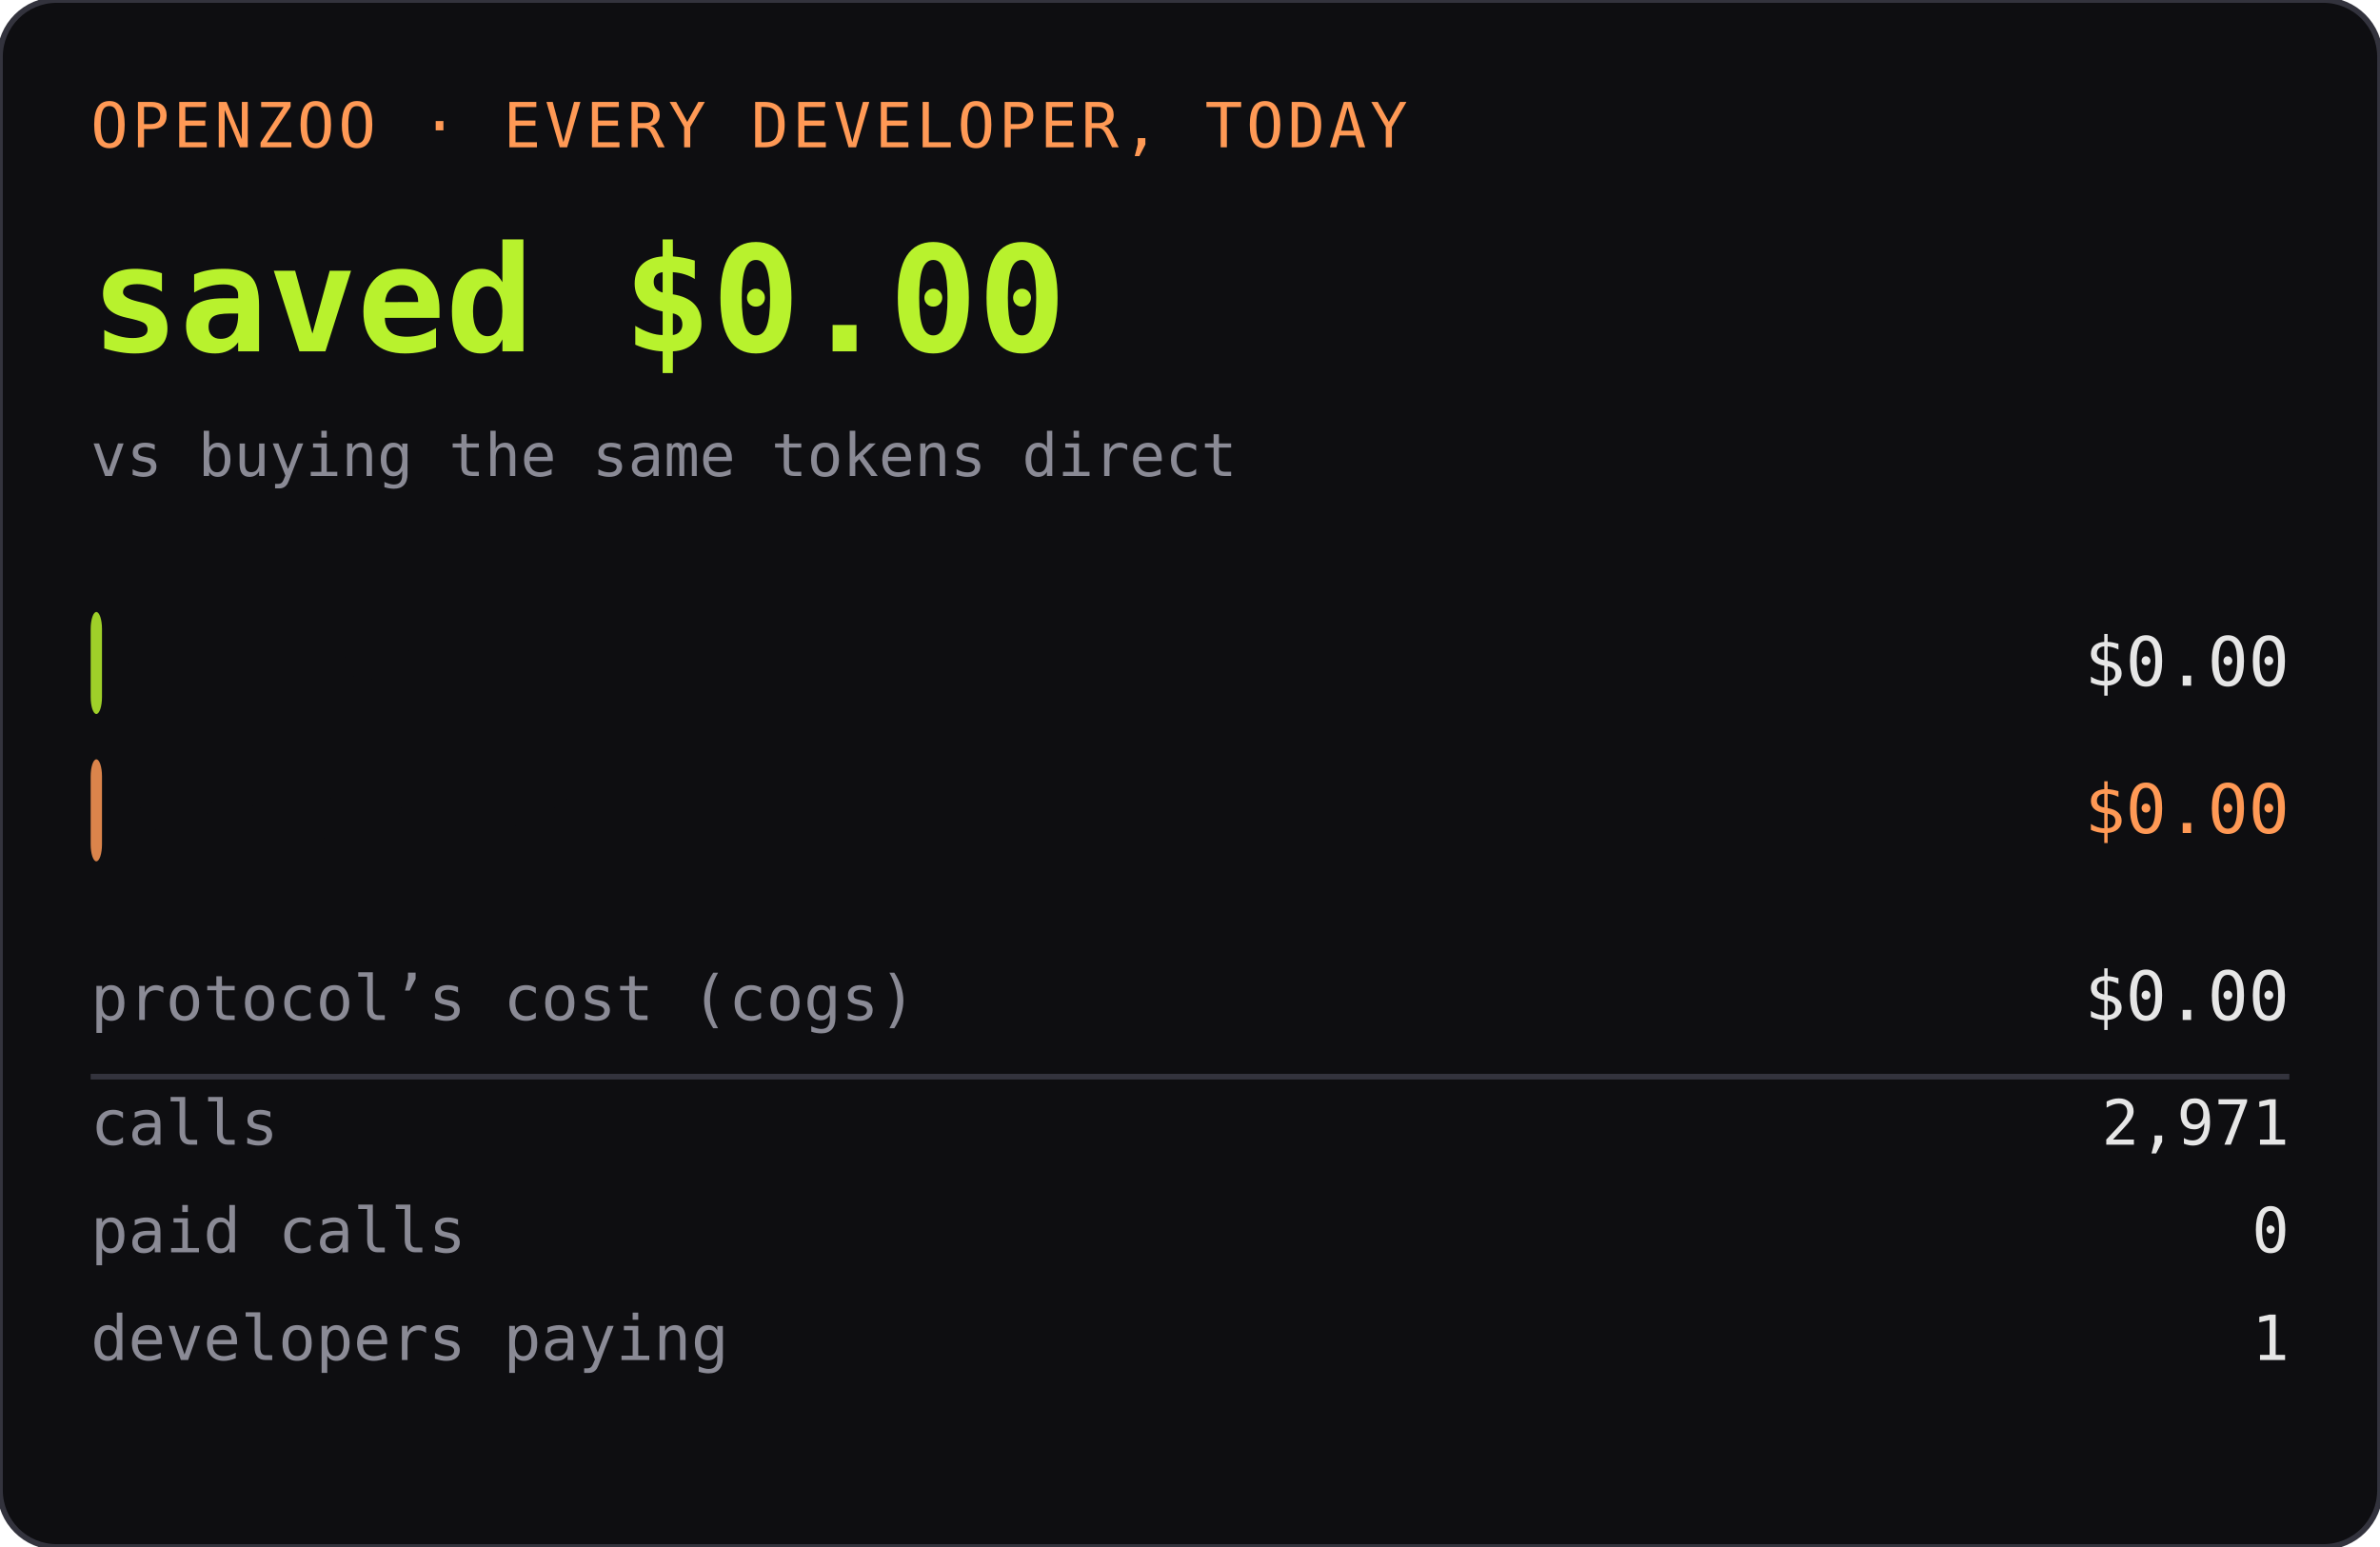
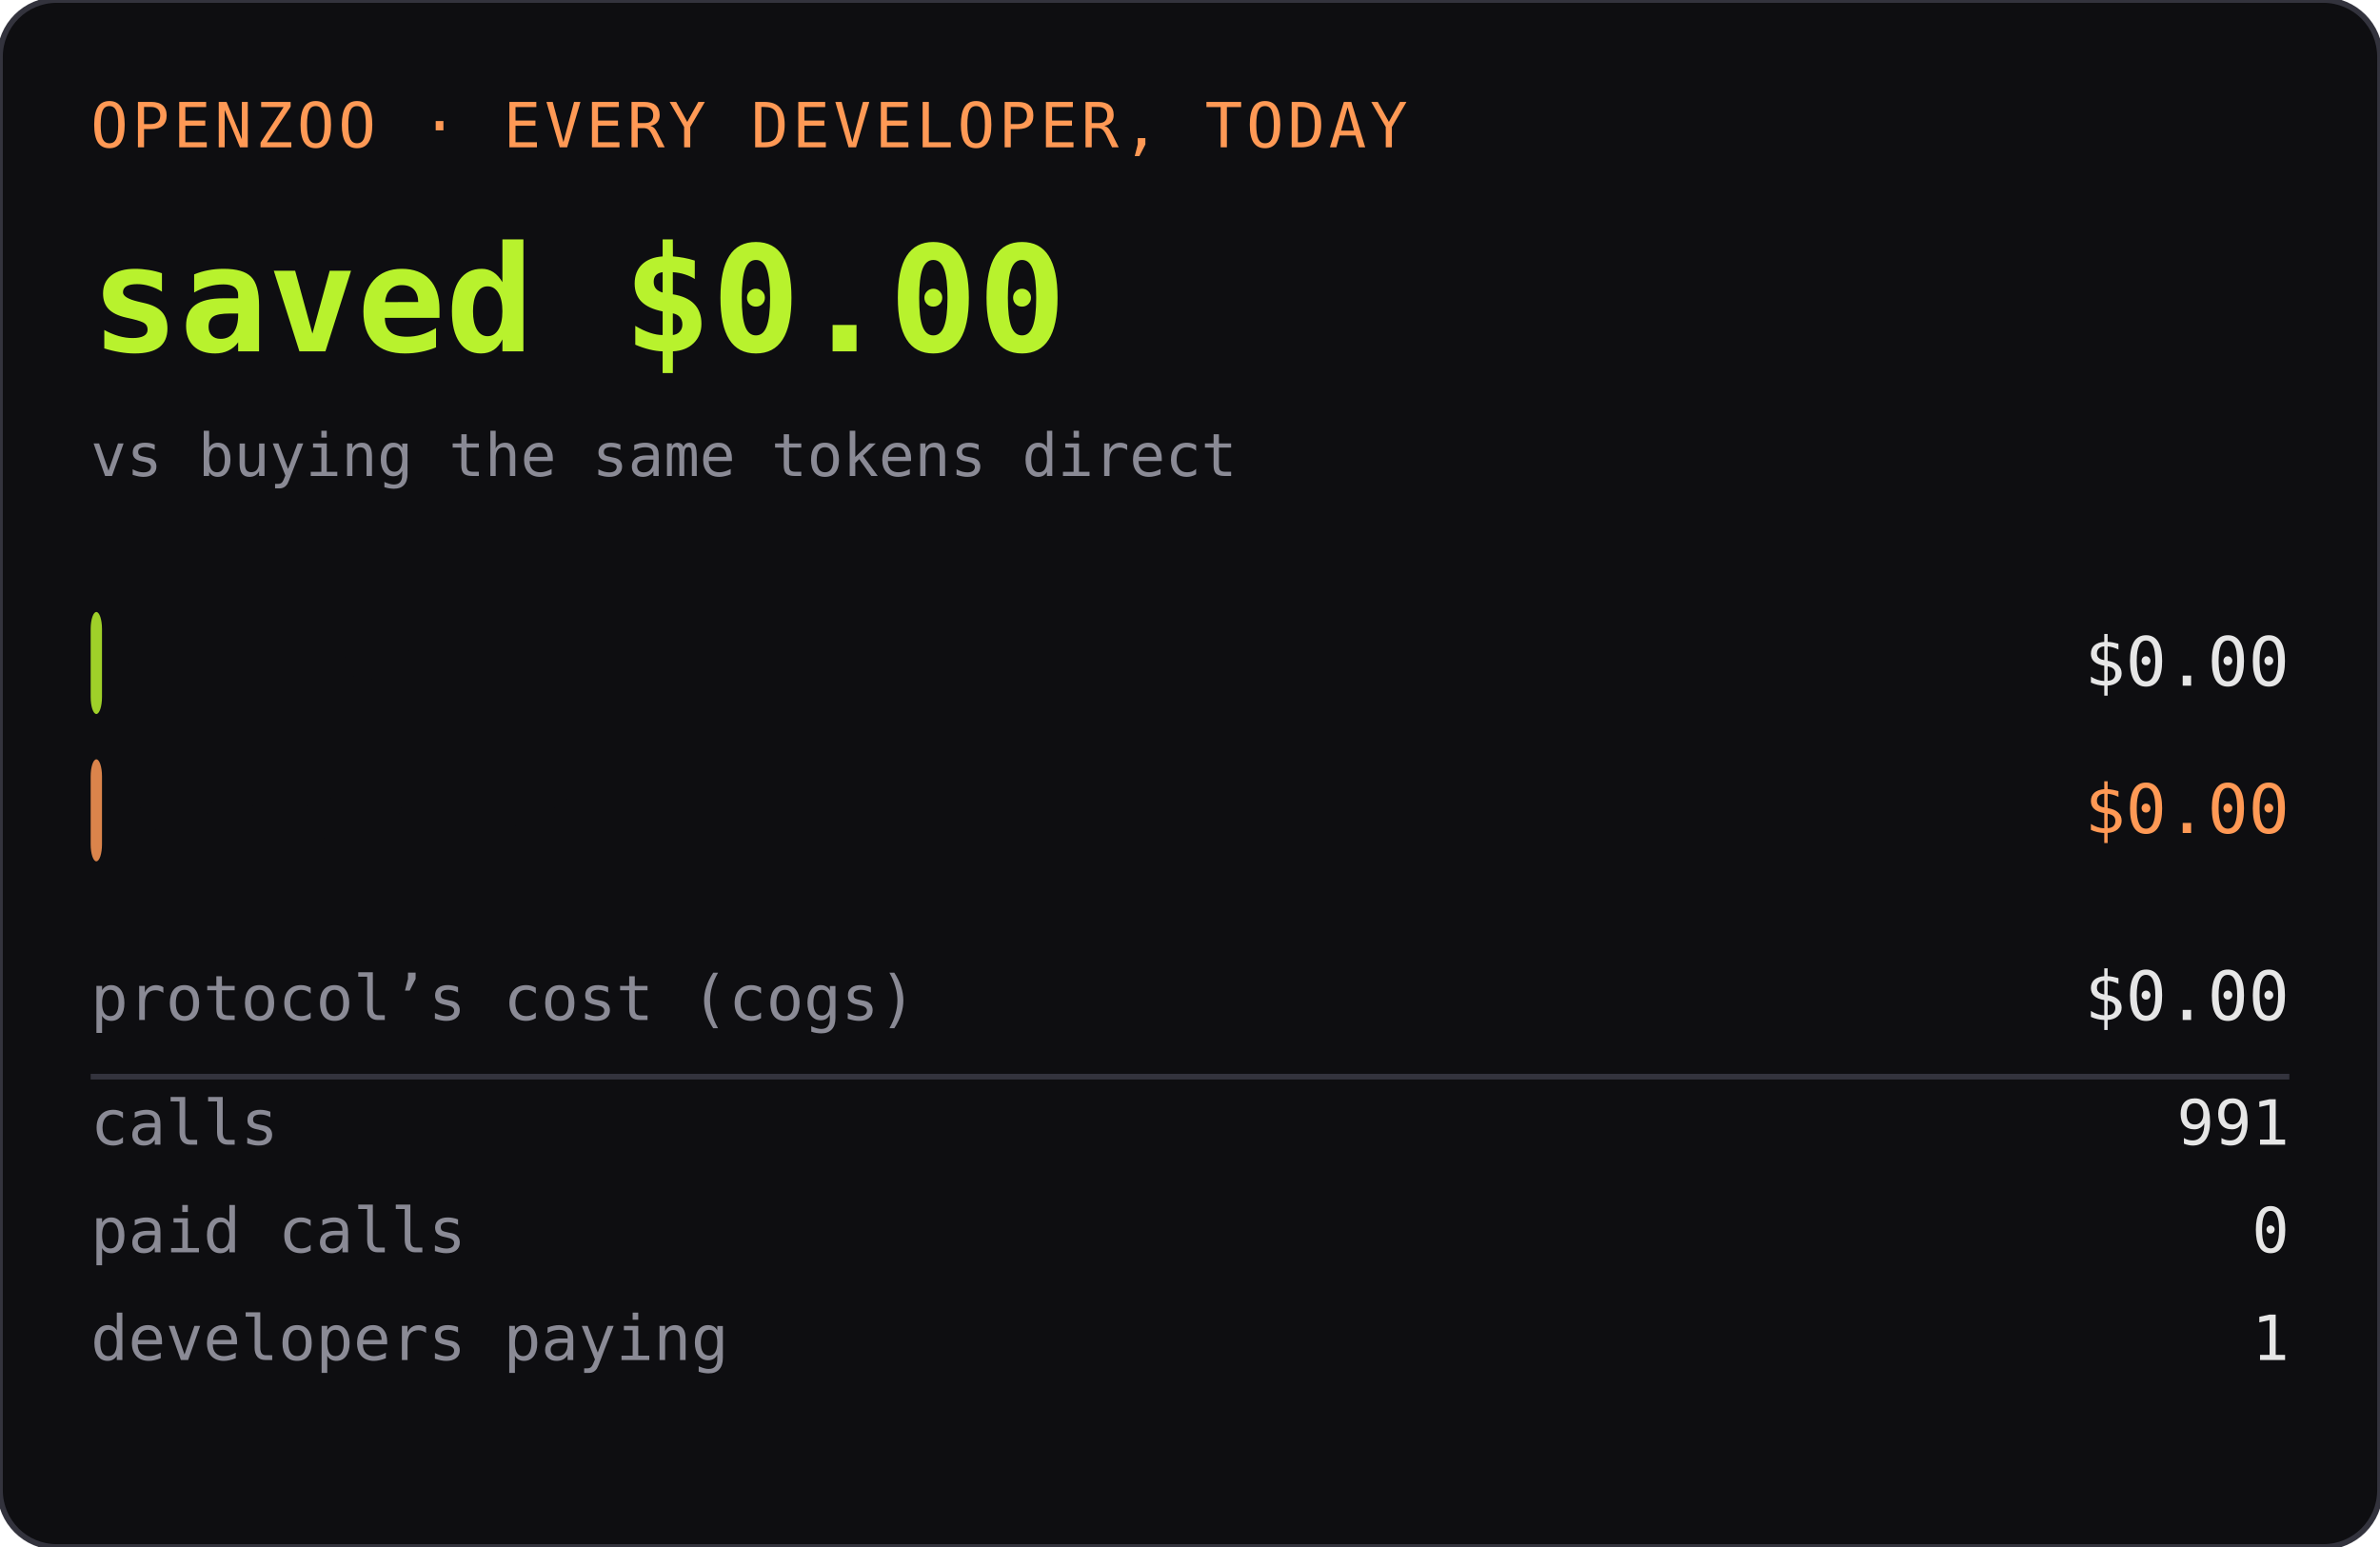
<svg xmlns="http://www.w3.org/2000/svg" width="420" height="273" role="img" aria-label="OPENZOO · EVERY DEVELOPER, TODAY">
  <rect width="420" height="273" rx="10" fill="#0e0e11" />
  <rect width="420" height="273" rx="10" fill="none" stroke="#33333d" />
  <text x="16" y="26" font-family="ui-monospace,SFMono-Regular,Menlo,monospace" font-size="11" fill="#ff9955" letter-spacing="0.06em">OPENZOO · EVERY DEVELOPER, TODAY</text>
  <text x="16" y="62" font-family="ui-monospace,SFMono-Regular,Menlo,monospace" font-size="26" font-weight="600" fill="#b8f22d">saved $0.00</text>
  <text x="404" y="62" text-anchor="end" font-family="ui-monospace,SFMono-Regular,Menlo,monospace" font-size="26" font-weight="600" fill="#b8f22d" />
  <text x="16" y="84" font-family="ui-monospace,SFMono-Regular,Menlo,monospace" font-size="10.5" fill="#8a8a95">vs buying the same tokens direct</text>
  <rect x="16" y="108" width="2" height="18" rx="3" fill="#b8f22d" opacity="0.85" />
  <text x="22" y="121" font-family="ui-monospace,SFMono-Regular,Menlo,monospace" font-size="11" fill="#0e0e11" font-weight="600">dev spent</text>
  <text x="404" y="121" text-anchor="end" font-family="ui-monospace,SFMono-Regular,Menlo,monospace" font-size="12" fill="#e6e6e6">$0.00</text>
  <rect x="16" y="134" width="2" height="18" rx="3" fill="#ff9955" opacity="0.85" />
  <text x="22" y="147" font-family="ui-monospace,SFMono-Regular,Menlo,monospace" font-size="11" fill="#0e0e11" font-weight="600">buying direct</text>
  <text x="404" y="147" text-anchor="end" font-family="ui-monospace,SFMono-Regular,Menlo,monospace" font-size="12" fill="#ff9955">$0.00</text>
  <text x="16" y="180" font-family="ui-monospace,SFMono-Regular,Menlo,monospace" font-size="11" fill="#8a8a95">protocol’s cost (cogs)</text>
  <text x="404" y="180" text-anchor="end" font-family="ui-monospace,SFMono-Regular,Menlo,monospace" font-size="12" fill="#e6e6e6">$0.00</text>
  <line x1="16" y1="190" x2="404" y2="190" stroke="#33333d" />
  <text x="16" y="202" font-family="ui-monospace,SFMono-Regular,Menlo,monospace" font-size="11" fill="#8a8a95">calls</text>
-   <text x="404" y="202" text-anchor="end" font-family="ui-monospace,SFMono-Regular,Menlo,monospace" font-size="11" fill="#e6e6e6">2,971</text>
+   <text x="404" y="202" text-anchor="end" font-family="ui-monospace,SFMono-Regular,Menlo,monospace" font-size="11" fill="#e6e6e6">991</text>
  <text x="16" y="221" font-family="ui-monospace,SFMono-Regular,Menlo,monospace" font-size="11" fill="#8a8a95">paid calls</text>
  <text x="404" y="221" text-anchor="end" font-family="ui-monospace,SFMono-Regular,Menlo,monospace" font-size="11" fill="#e6e6e6">0</text>
  <text x="16" y="240" font-family="ui-monospace,SFMono-Regular,Menlo,monospace" font-size="11" fill="#8a8a95">developers paying</text>
  <text x="404" y="240" text-anchor="end" font-family="ui-monospace,SFMono-Regular,Menlo,monospace" font-size="11" fill="#e6e6e6">1</text>
</svg>
